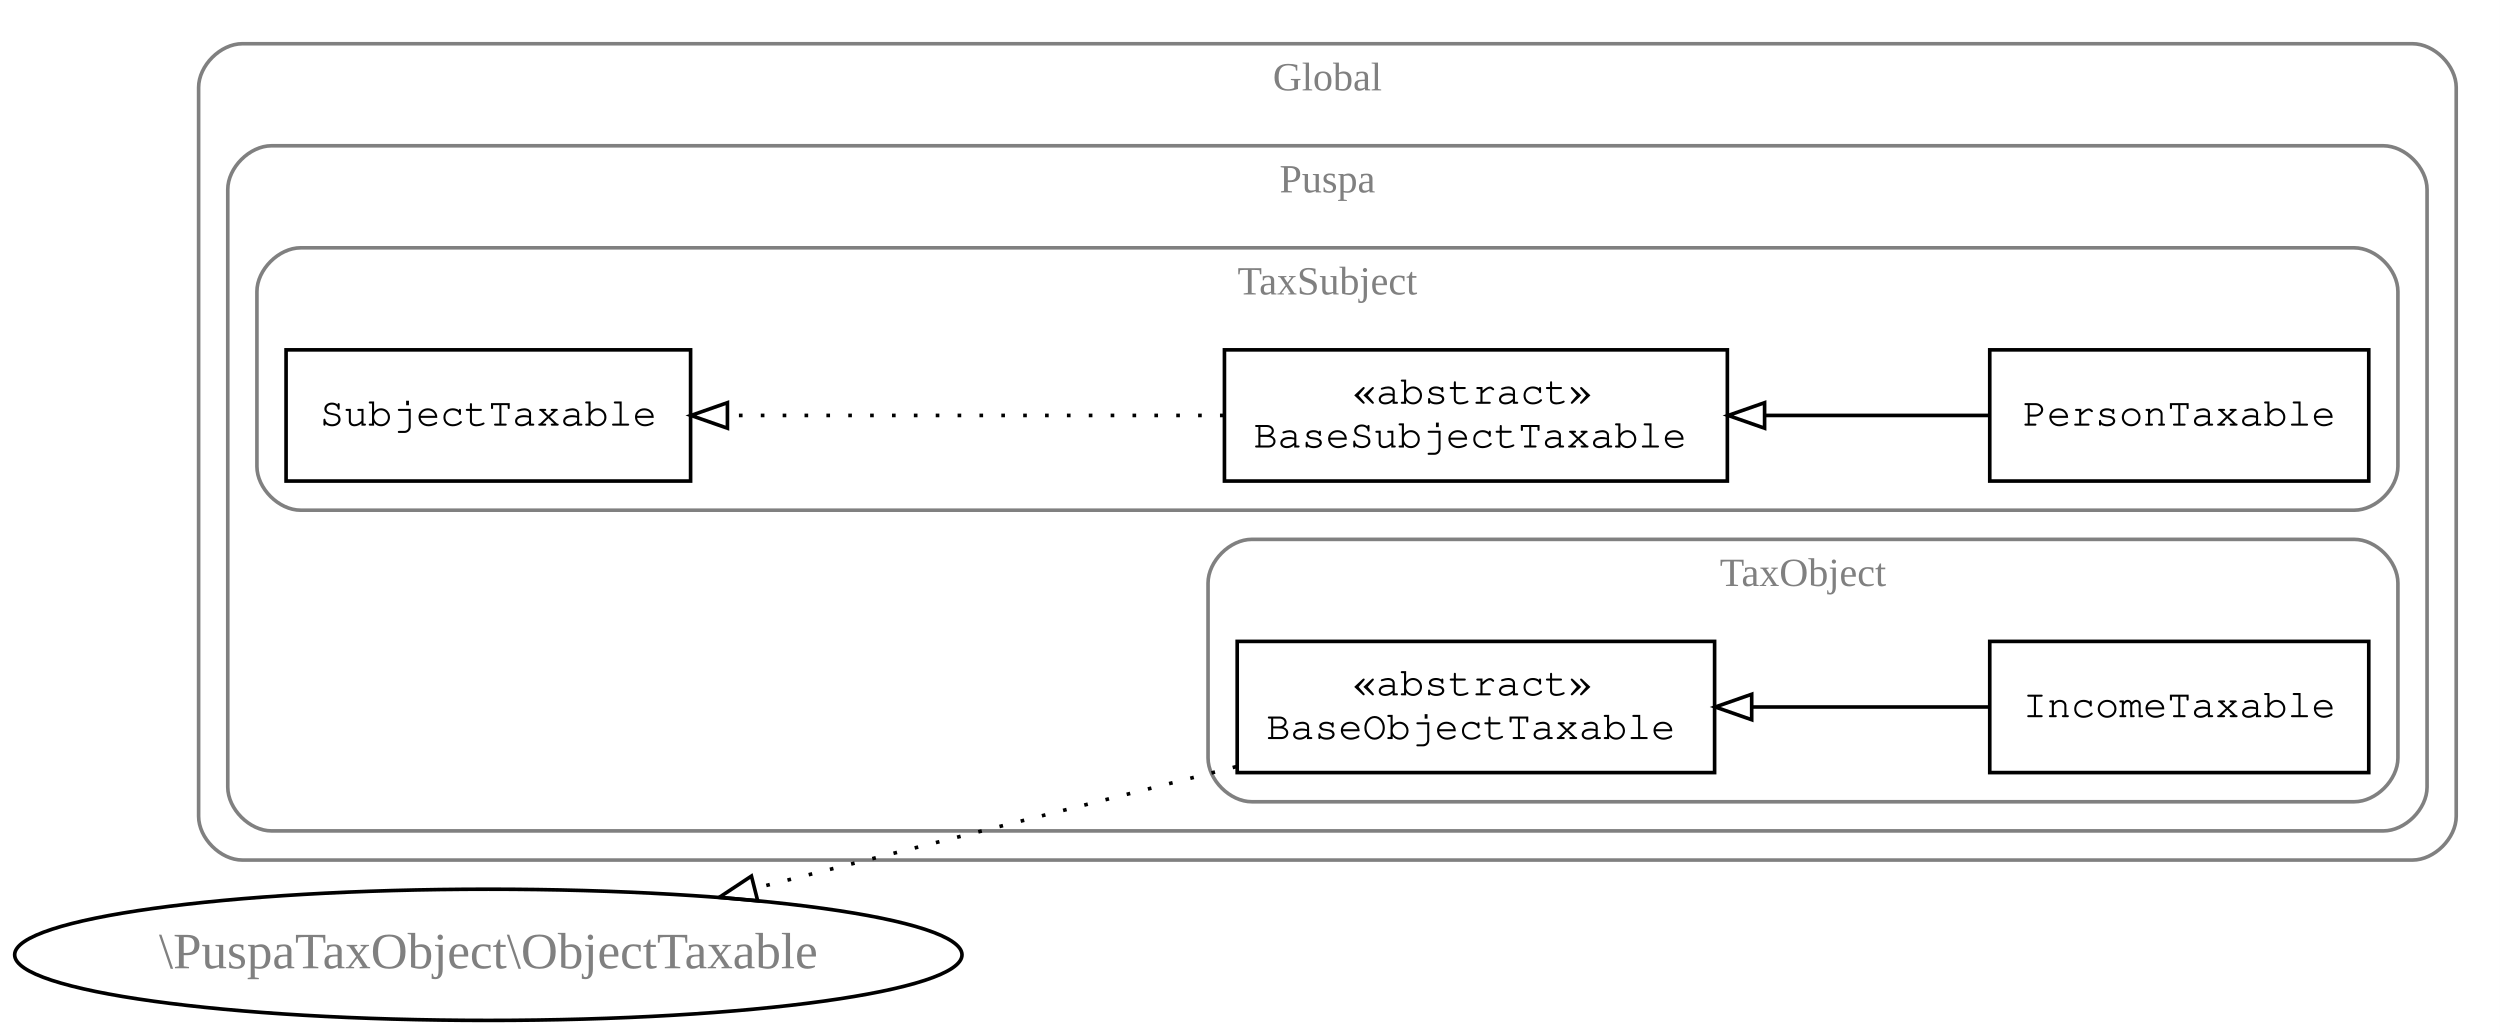
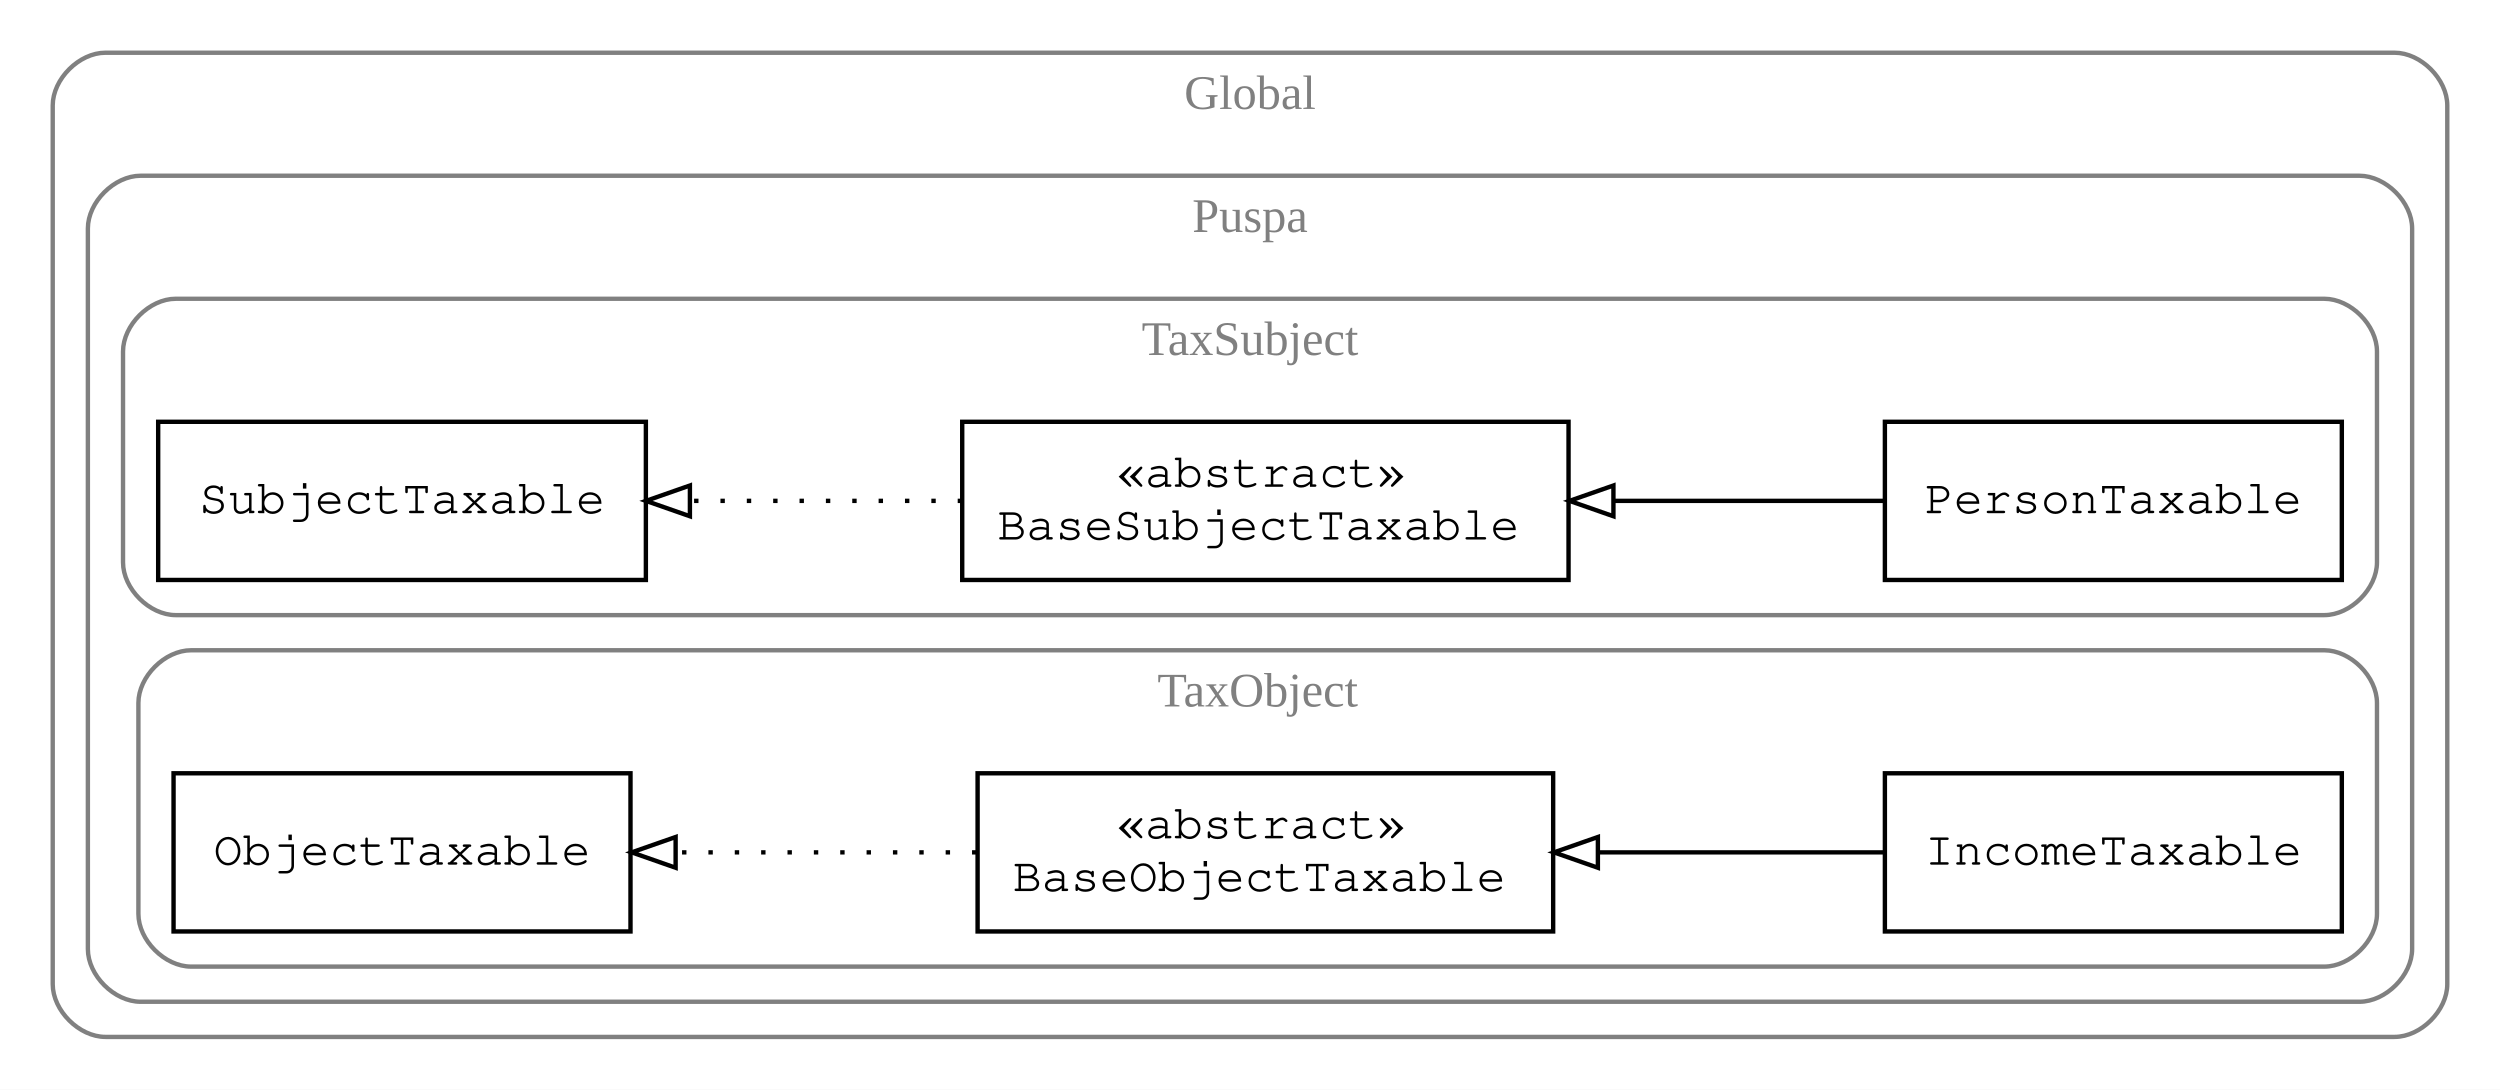
- <svg xmlns="http://www.w3.org/2000/svg" width="686pt" height="284pt" viewBox="0.00 0.00 685.98 284.00">
-   <g id="graph0" class="graph" transform="scale(1 1) rotate(0) translate(4 280)">
-     <polygon fill="white" stroke="none" points="-4,4 -4,-280 681.977,-280 681.977,4 -4,4" />
+ <svg xmlns="http://www.w3.org/2000/svg" width="569pt" height="248pt" viewBox="0.00 0.00 569.00 248.00">
+   <g id="graph0" class="graph" transform="scale(1 1) rotate(0) translate(4 244)">
+     <polygon fill="white" stroke="none" points="-4,4 -4,-244 565,-244 565,4 -4,4" />
    <g id="clust1" class="cluster">
-       <path fill="none" stroke="gray" d="M62.489,-44C62.489,-44 657.977,-44 657.977,-44 663.977,-44 669.977,-50 669.977,-56 669.977,-56 669.977,-256 669.977,-256 669.977,-262 663.977,-268 657.977,-268 657.977,-268 62.489,-268 62.489,-268 56.489,-268 50.489,-262 50.489,-256 50.489,-256 50.489,-56 50.489,-56 50.489,-50 56.489,-44 62.489,-44" />
-       <text text-anchor="middle" x="360.233" y="-255.2" font-family="Times New Roman,serif" font-size="11.00" fill="gray">Global</text>
+       <path fill="none" stroke="gray" d="M20,-8C20,-8 541,-8 541,-8 547,-8 553,-14 553,-20 553,-20 553,-220 553,-220 553,-226 547,-232 541,-232 541,-232 20,-232 20,-232 14,-232 8,-226 8,-220 8,-220 8,-20 8,-20 8,-14 14,-8 20,-8" />
+       <text text-anchor="middle" x="280.5" y="-219.2" font-family="Times New Roman,serif" font-size="11.00" fill="gray">Global</text>
    </g>
    <g id="clust2" class="cluster">
-       <path fill="none" stroke="gray" d="M70.489,-52C70.489,-52 649.977,-52 649.977,-52 655.977,-52 661.977,-58 661.977,-64 661.977,-64 661.977,-228 661.977,-228 661.977,-234 655.977,-240 649.977,-240 649.977,-240 70.489,-240 70.489,-240 64.489,-240 58.489,-234 58.489,-228 58.489,-228 58.489,-64 58.489,-64 58.489,-58 64.489,-52 70.489,-52" />
-       <text text-anchor="middle" x="360.233" y="-227.2" font-family="Times New Roman,serif" font-size="11.00" fill="gray">Puspa</text>
+       <path fill="none" stroke="gray" d="M28,-16C28,-16 533,-16 533,-16 539,-16 545,-22 545,-28 545,-28 545,-192 545,-192 545,-198 539,-204 533,-204 533,-204 28,-204 28,-204 22,-204 16,-198 16,-192 16,-192 16,-28 16,-28 16,-22 22,-16 28,-16" />
+       <text text-anchor="middle" x="280.5" y="-191.2" font-family="Times New Roman,serif" font-size="11.00" fill="gray">Puspa</text>
    </g>
    <g id="clust3" class="cluster">
-       <path fill="none" stroke="gray" d="M78.489,-140C78.489,-140 641.977,-140 641.977,-140 647.977,-140 653.977,-146 653.977,-152 653.977,-152 653.977,-200 653.977,-200 653.977,-206 647.977,-212 641.977,-212 641.977,-212 78.489,-212 78.489,-212 72.489,-212 66.489,-206 66.489,-200 66.489,-200 66.489,-152 66.489,-152 66.489,-146 72.489,-140 78.489,-140" />
-       <text text-anchor="middle" x="360.233" y="-199.2" font-family="Times New Roman,serif" font-size="11.00" fill="gray">TaxSubject</text>
+       <path fill="none" stroke="gray" d="M36,-104C36,-104 525,-104 525,-104 531,-104 537,-110 537,-116 537,-116 537,-164 537,-164 537,-170 531,-176 525,-176 525,-176 36,-176 36,-176 30,-176 24,-170 24,-164 24,-164 24,-116 24,-116 24,-110 30,-104 36,-104" />
+       <text text-anchor="middle" x="280.5" y="-163.2" font-family="Times New Roman,serif" font-size="11.00" fill="gray">TaxSubject</text>
    </g>
    <g id="clust4" class="cluster">
-       <path fill="none" stroke="gray" d="M339.477,-60C339.477,-60 641.977,-60 641.977,-60 647.977,-60 653.977,-66 653.977,-72 653.977,-72 653.977,-120 653.977,-120 653.977,-126 647.977,-132 641.977,-132 641.977,-132 339.477,-132 339.477,-132 333.477,-132 327.477,-126 327.477,-120 327.477,-120 327.477,-72 327.477,-72 327.477,-66 333.477,-60 339.477,-60" />
-       <text text-anchor="middle" x="490.727" y="-119.2" font-family="Times New Roman,serif" font-size="11.00" fill="gray">TaxObject</text>
+       <path fill="none" stroke="gray" d="M39.5,-24C39.5,-24 525,-24 525,-24 531,-24 537,-30 537,-36 537,-36 537,-84 537,-84 537,-90 531,-96 525,-96 525,-96 39.5,-96 39.5,-96 33.5,-96 27.5,-90 27.5,-84 27.5,-84 27.5,-36 27.5,-36 27.5,-30 33.5,-24 39.5,-24" />
+       <text text-anchor="middle" x="282.25" y="-83.2" font-family="Times New Roman,serif" font-size="11.00" fill="gray">TaxObject</text>
    </g>
    <g id="node1" class="node">
-       <polygon fill="none" stroke="black" points="469.977,-184 331.977,-184 331.977,-148 469.977,-148 469.977,-184" />
-       <text text-anchor="start" x="366.977" y="-169.2" font-family="Courier,monospace" font-size="11.00">«abstract»</text>
-       <text text-anchor="start" x="339.977" y="-157.2" font-family="Courier,monospace" font-size="11.00">BaseSubjectTaxable</text>
+       <polygon fill="none" stroke="black" points="353,-148 215,-148 215,-112 353,-112 353,-148" />
+       <text text-anchor="start" x="250" y="-133.2" font-family="Courier,monospace" font-size="11.00">«abstract»</text>
+       <text text-anchor="start" x="223" y="-121.2" font-family="Courier,monospace" font-size="11.00">BaseSubjectTaxable</text>
    </g>
    <g id="node3" class="node">
-       <polygon fill="none" stroke="black" points="185.488,-184 74.489,-184 74.489,-148 185.488,-148 185.488,-184" />
-       <text text-anchor="middle" x="129.988" y="-163.2" font-family="Courier,monospace" font-size="11.00">SubjectTaxable</text>
+       <polygon fill="none" stroke="black" points="143,-148 32,-148 32,-112 143,-112 143,-148" />
+       <text text-anchor="middle" x="87.5" y="-127.2" font-family="Courier,monospace" font-size="11.00">SubjectTaxable</text>
    </g>
    <g id="edge1" class="edge">
-       <path fill="none" stroke="black" stroke-dasharray="1,5" d="M331.752,-166C289.998,-166 236.883,-166 195.775,-166" />
-       <polygon fill="none" stroke="black" points="195.596,-162.5 185.596,-166 195.596,-169.5 195.596,-162.5" />
+       <path fill="none" stroke="black" stroke-dasharray="1,5" d="M214.973,-130C194.917,-130 173.032,-130 153.191,-130" />
+       <polygon fill="none" stroke="black" points="153.023,-126.5 143.023,-130 153.023,-133.5 153.023,-126.5" />
    </g>
    <g id="node2" class="node">
-       <polygon fill="none" stroke="black" points="645.977,-184 541.977,-184 541.977,-148 645.977,-148 645.977,-184" />
-       <text text-anchor="middle" x="593.977" y="-163.2" font-family="Courier,monospace" font-size="11.00">PersonTaxable</text>
+       <polygon fill="none" stroke="black" points="529,-148 425,-148 425,-112 529,-112 529,-148" />
+       <text text-anchor="middle" x="477" y="-127.2" font-family="Courier,monospace" font-size="11.00">PersonTaxable</text>
    </g>
    <g id="edge2" class="edge">
-       <path fill="none" stroke="black" d="M541.792,-166C522.895,-166 501.023,-166 480.272,-166" />
-       <polygon fill="none" stroke="black" points="480.193,-162.5 470.193,-166 480.193,-169.5 480.193,-162.5" />
+       <path fill="none" stroke="black" d="M424.816,-130C405.918,-130 384.046,-130 363.295,-130" />
+       <polygon fill="none" stroke="black" points="363.216,-126.5 353.216,-130 363.216,-133.5 363.216,-126.5" />
    </g>
    <g id="node4" class="node">
-       <polygon fill="none" stroke="black" points="645.977,-104 541.977,-104 541.977,-68 645.977,-68 645.977,-104" />
-       <text text-anchor="middle" x="593.977" y="-83.2" font-family="Courier,monospace" font-size="11.00">IncomeTaxable</text>
+       <polygon fill="none" stroke="black" points="529,-68 425,-68 425,-32 529,-32 529,-68" />
+       <text text-anchor="middle" x="477" y="-47.2" font-family="Courier,monospace" font-size="11.00">IncomeTaxable</text>
    </g>
    <g id="node5" class="node">
-       <polygon fill="none" stroke="black" points="466.477,-104 335.477,-104 335.477,-68 466.477,-68 466.477,-104" />
-       <text text-anchor="start" x="366.977" y="-89.2" font-family="Courier,monospace" font-size="11.00">«abstract»</text>
-       <text text-anchor="start" x="343.477" y="-77.2" font-family="Courier,monospace" font-size="11.00">BaseObjectTaxable</text>
+       <polygon fill="none" stroke="black" points="349.5,-68 218.5,-68 218.5,-32 349.5,-32 349.5,-68" />
+       <text text-anchor="start" x="250" y="-53.2" font-family="Courier,monospace" font-size="11.00">«abstract»</text>
+       <text text-anchor="start" x="226.5" y="-41.2" font-family="Courier,monospace" font-size="11.00">BaseObjectTaxable</text>
    </g>
    <g id="edge3" class="edge">
-       <path fill="none" stroke="black" d="M541.792,-86C521.855,-86 498.607,-86 476.857,-86" />
-       <polygon fill="none" stroke="black" points="476.655,-82.5 466.655,-86 476.655,-89.5 476.655,-82.5" />
+       <path fill="none" stroke="black" d="M424.816,-50C404.878,-50 381.63,-50 359.88,-50" />
+       <polygon fill="none" stroke="black" points="359.678,-46.5 349.678,-50 359.678,-53.5 359.678,-46.5" />
    </g>
    <g id="node6" class="node">
-       <ellipse fill="none" stroke="black" cx="129.988" cy="-18" rx="129.977" ry="18" />
-       <text text-anchor="middle" x="129.988" y="-14.3" font-family="Times New Roman,serif" font-size="14.00" fill="gray">\PuspaTaxObject\ObjectTaxable</text>
+       <polygon fill="none" stroke="black" points="139.5,-68 35.5,-68 35.5,-32 139.5,-32 139.5,-68" />
+       <text text-anchor="middle" x="87.5" y="-47.2" font-family="Courier,monospace" font-size="11.00">ObjectTaxable</text>
    </g>
    <g id="edge4" class="edge">
-       <path fill="none" stroke="black" stroke-dasharray="1,5" d="M335.205,-69.626C295.424,-59.569 244.394,-46.669 203.297,-36.28" />
-       <polygon fill="none" stroke="black" points="203.899,-32.822 193.346,-33.764 202.183,-39.608 203.899,-32.822" />
+       <path fill="none" stroke="black" stroke-dasharray="1,5" d="M218.234,-50C196.197,-50 171.645,-50 149.881,-50" />
+       <polygon fill="none" stroke="black" points="149.772,-46.5 139.771,-50 149.771,-53.5 149.772,-46.5" />
    </g>
  </g>
</svg>
